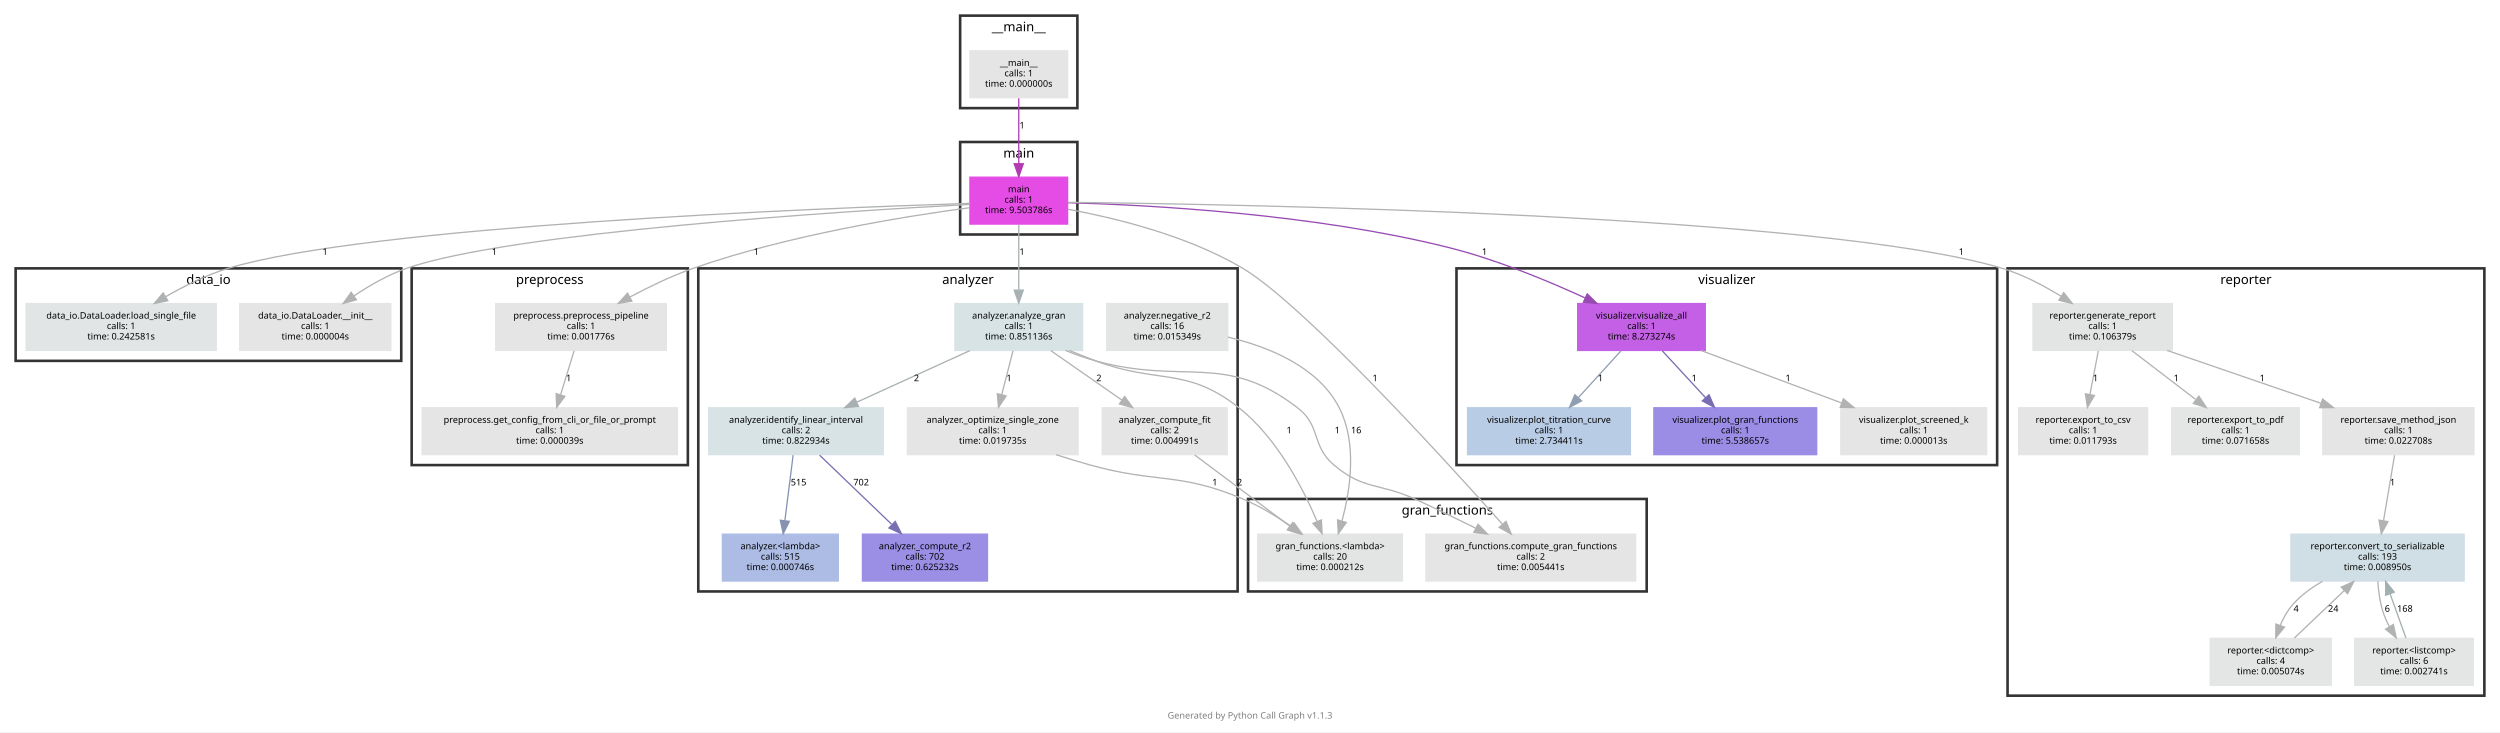
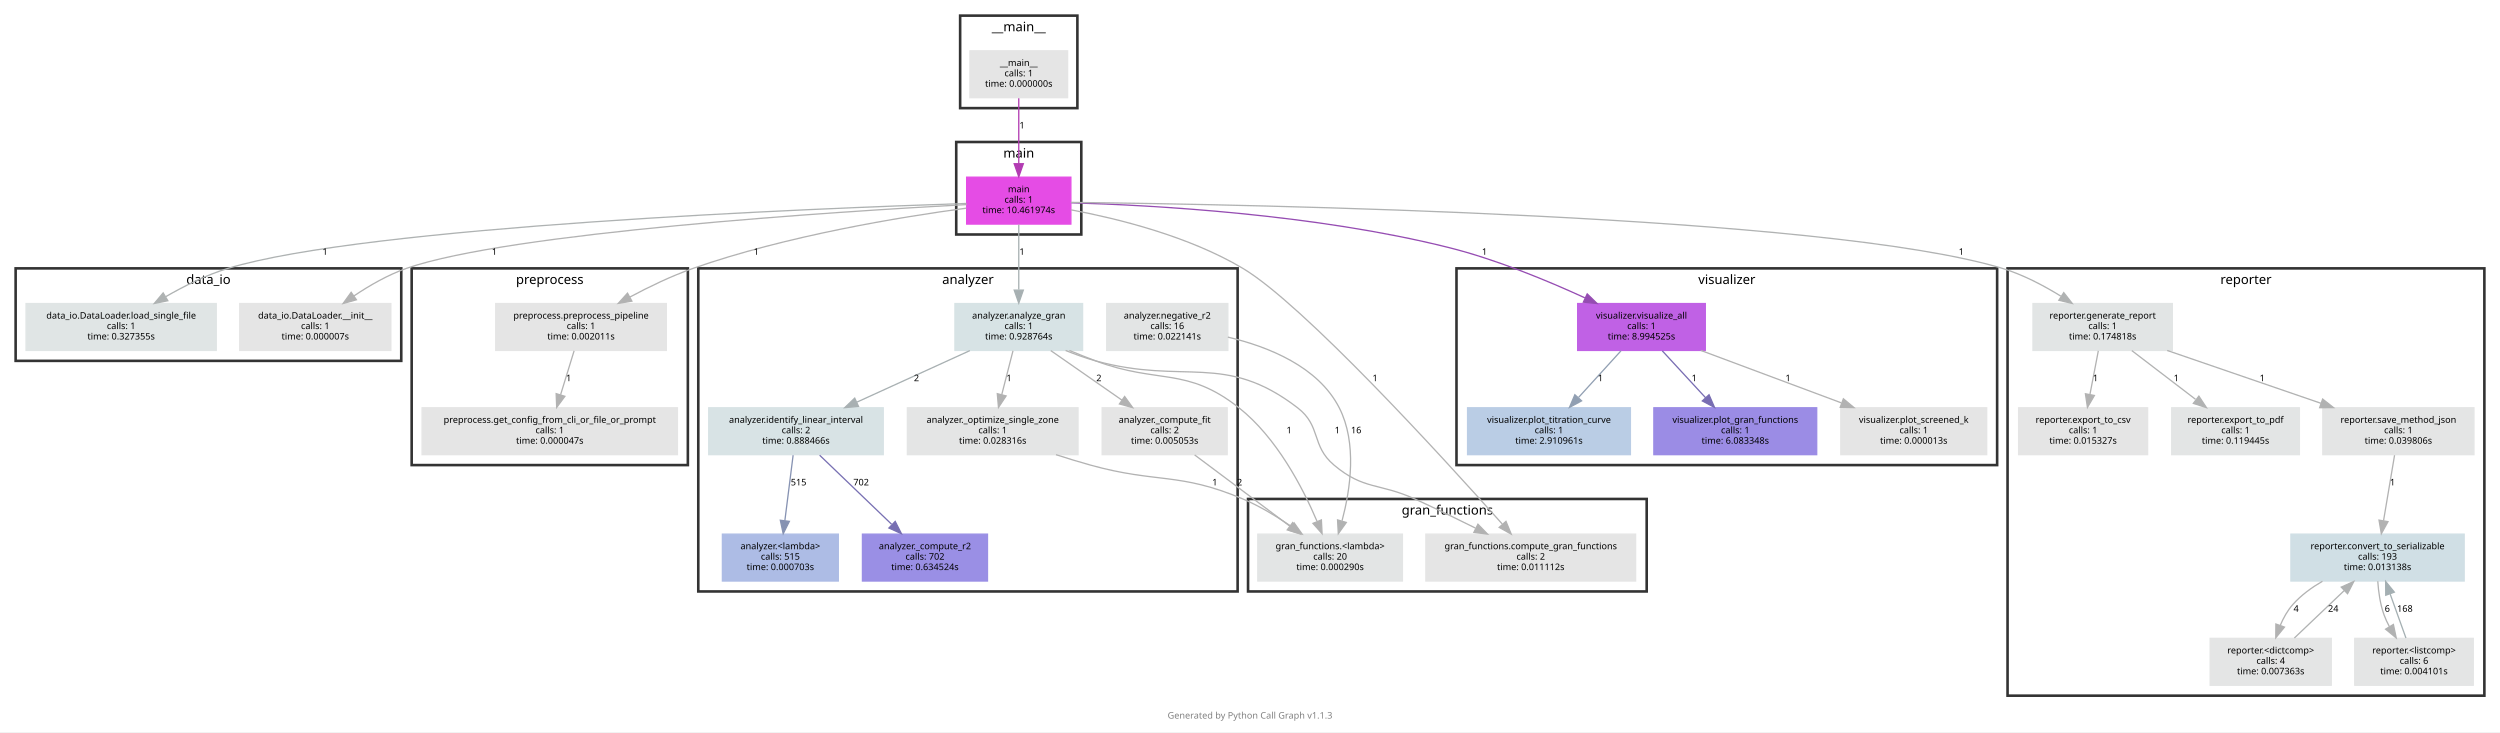
<svg xmlns="http://www.w3.org/2000/svg" width="1919pt" height="562pt" viewBox="0.00 0.00 1919.00 562.00">
  <g id="graph0" class="graph" transform="scale(1 1) rotate(0) translate(4 558)">
    <polygon fill="white" stroke="transparent" points="-4,4 -4,-558 1915,-558 1915,4 -4,4" />
    <text text-anchor="middle" x="955.5" y="-6.4" font-family="Verdana" font-size="7.00" fill="#000000" fill-opacity="0.498">Generated by Python Call Graph v1.1.3</text>
    <g id="clust1" class="cluster">
      <polygon fill="none" stroke="#000000" stroke-width="2" stroke-opacity="0.8" points="733,-475 733,-546 823,-546 823,-475 733,-475" />
      <text text-anchor="middle" x="778" y="-534" font-family="Verdana" font-size="10.00">__main__</text>
    </g>
    <g id="clust2" class="cluster">
-       <polygon fill="none" stroke="#000000" stroke-width="2" stroke-opacity="0.8" points="733,-378 733,-449 823,-449 823,-378 733,-378" />
+       <polygon fill="none" stroke="#000000" stroke-width="2" stroke-opacity="0.8" points="730,-378 730,-449 826,-449 826,-378 730,-378" />
      <text text-anchor="middle" x="778" y="-437" font-family="Verdana" font-size="10.00">main</text>
    </g>
    <g id="clust3" class="cluster">
      <polygon fill="none" stroke="#000000" stroke-width="2" stroke-opacity="0.8" points="8,-281 8,-352 304,-352 304,-281 8,-281" />
      <text text-anchor="middle" x="156" y="-340" font-family="Verdana" font-size="10.00">data_io</text>
    </g>
    <g id="clust4" class="cluster">
      <polygon fill="none" stroke="#000000" stroke-width="2" stroke-opacity="0.8" points="312,-201 312,-352 524,-352 524,-201 312,-201" />
      <text text-anchor="middle" x="418" y="-340" font-family="Verdana" font-size="10.00">preprocess</text>
    </g>
    <g id="clust5" class="cluster">
      <polygon fill="none" stroke="#000000" stroke-width="2" stroke-opacity="0.8" points="954,-104 954,-175 1260,-175 1260,-104 954,-104" />
      <text text-anchor="middle" x="1107" y="-163" font-family="Verdana" font-size="10.00">gran_functions</text>
    </g>
    <g id="clust6" class="cluster">
      <polygon fill="none" stroke="#000000" stroke-width="2" stroke-opacity="0.8" points="532,-104 532,-352 946,-352 946,-104 532,-104" />
      <text text-anchor="middle" x="739" y="-340" font-family="Verdana" font-size="10.00">analyzer</text>
    </g>
    <g id="clust7" class="cluster">
      <polygon fill="none" stroke="#000000" stroke-width="2" stroke-opacity="0.8" points="1114,-201 1114,-352 1529,-352 1529,-201 1114,-201" />
      <text text-anchor="middle" x="1321.5" y="-340" font-family="Verdana" font-size="10.00">visualizer</text>
    </g>
    <g id="clust8" class="cluster">
      <polygon fill="none" stroke="#000000" stroke-width="2" stroke-opacity="0.8" points="1537,-24 1537,-352 1903,-352 1903,-24 1537,-24" />
      <text text-anchor="middle" x="1720" y="-340" font-family="Verdana" font-size="10.00">reporter</text>
    </g>
    <g id="node1" class="node">
      <polygon fill="#e5e5e5" stroke="#e5e5e5" points="815.5,-519 740.5,-519 740.5,-483 815.5,-483 815.5,-519" />
      <text text-anchor="middle" x="778" y="-507.4" font-family="Verdana" font-size="7.00" fill="#000000">__main__</text>
      <text text-anchor="middle" x="778" y="-499.4" font-family="Verdana" font-size="7.00" fill="#000000">calls: 1</text>
      <text text-anchor="middle" x="778" y="-491.4" font-family="Verdana" font-size="7.00" fill="#000000">time: 0.000000s</text>
    </g>
    <g id="node2" class="node">
-       <polygon fill="#e54ce5" stroke="#e54ce5" points="815.5,-422 740.5,-422 740.5,-386 815.5,-386 815.5,-422" />
+       <polygon fill="#e54ce5" stroke="#e54ce5" points="818,-422 738,-422 738,-386 818,-386 818,-422" />
      <text text-anchor="middle" x="778" y="-410.4" font-family="Verdana" font-size="7.00" fill="#000000">main</text>
      <text text-anchor="middle" x="778" y="-402.4" font-family="Verdana" font-size="7.00" fill="#000000">calls: 1</text>
-       <text text-anchor="middle" x="778" y="-394.4" font-family="Verdana" font-size="7.00" fill="#000000">time: 9.503786s</text>
+       <text text-anchor="middle" x="778" y="-394.4" font-family="Verdana" font-size="7.00" fill="#000000">time: 10.461974s</text>
    </g>
    <g id="edge1" class="edge">
      <path fill="none" stroke="#b23bb2" d="M778,-482.58C778,-468.65 778,-448.86 778,-432.76" />
      <polygon fill="#b23bb2" stroke="#b23bb2" points="781.5,-432.31 778,-422.31 774.5,-432.31 781.5,-432.31" />
      <text text-anchor="middle" x="780.5" y="-459.4" font-family="Verdana" font-size="7.00" fill="#000000">1</text>
    </g>
    <g id="node3" class="node">
      <polygon fill="#e5e5e5" stroke="#e5e5e5" points="296,-325 180,-325 180,-289 296,-289 296,-325" />
      <text text-anchor="middle" x="238" y="-313.4" font-family="Verdana" font-size="7.00" fill="#000000">data_io.DataLoader.__init__</text>
      <text text-anchor="middle" x="238" y="-305.4" font-family="Verdana" font-size="7.00" fill="#000000">calls: 1</text>
-       <text text-anchor="middle" x="238" y="-297.4" font-family="Verdana" font-size="7.00" fill="#000000">time: 0.000004s</text>
+       <text text-anchor="middle" x="238" y="-297.4" font-family="Verdana" font-size="7.00" fill="#000000">time: 0.000007s</text>
    </g>
    <g id="edge2" class="edge">
-       <path fill="none" stroke="#b2b2b2" d="M740.35,-401.1C643.53,-395.87 387.85,-379.76 308,-352 293.82,-347.07 279.54,-338.82 267.61,-330.79" />
+       <path fill="none" stroke="#b2b2b2" d="M737.85,-400.97C639.2,-395.59 387.17,-379.53 308,-352 293.82,-347.07 279.54,-338.82 267.61,-330.79" />
      <polygon fill="#b2b2b2" stroke="#b2b2b2" points="269.57,-327.89 259.37,-325.03 265.56,-333.63 269.57,-327.89" />
      <text text-anchor="middle" x="375.5" y="-362.4" font-family="Verdana" font-size="7.00" fill="#000000">1</text>
    </g>
    <g id="node4" class="node">
-       <polygon fill="#e1e5e5" stroke="#e1e5e5" points="162,-325 16,-325 16,-289 162,-289 162,-325" />
+       <polygon fill="#e0e5e5" stroke="#e0e5e5" points="162,-325 16,-325 16,-289 162,-289 162,-325" />
      <text text-anchor="middle" x="89" y="-313.4" font-family="Verdana" font-size="7.00" fill="#000000">data_io.DataLoader.load_single_file</text>
      <text text-anchor="middle" x="89" y="-305.4" font-family="Verdana" font-size="7.00" fill="#000000">calls: 1</text>
-       <text text-anchor="middle" x="89" y="-297.4" font-family="Verdana" font-size="7.00" fill="#000000">time: 0.242581s</text>
+       <text text-anchor="middle" x="89" y="-297.4" font-family="Verdana" font-size="7.00" fill="#000000">time: 0.327355s</text>
    </g>
    <g id="edge3" class="edge">
-       <path fill="none" stroke="#afb2b2" d="M740.28,-401.9C624.97,-398.2 278.4,-384.58 171,-352 154.51,-347 137.53,-338.53 123.33,-330.35" />
-       <polygon fill="#afb2b2" stroke="#afb2b2" points="124.82,-327.16 114.43,-325.05 121.24,-333.17 124.82,-327.16" />
+       <path fill="none" stroke="#aeb2b2" d="M737.81,-401.82C620.08,-398 277.64,-384.35 171,-352 154.51,-347 137.53,-338.53 123.33,-330.35" />
+       <polygon fill="#aeb2b2" stroke="#aeb2b2" points="124.82,-327.16 114.43,-325.05 121.24,-333.17 124.82,-327.16" />
      <text text-anchor="middle" x="245.5" y="-362.4" font-family="Verdana" font-size="7.00" fill="#000000">1</text>
    </g>
    <g id="node5" class="node">
      <polygon fill="#e5e5e5" stroke="#e5e5e5" points="507.5,-325 376.5,-325 376.5,-289 507.5,-289 507.5,-325" />
      <text text-anchor="middle" x="442" y="-313.4" font-family="Verdana" font-size="7.00" fill="#000000">preprocess.preprocess_pipeline</text>
      <text text-anchor="middle" x="442" y="-305.4" font-family="Verdana" font-size="7.00" fill="#000000">calls: 1</text>
-       <text text-anchor="middle" x="442" y="-297.4" font-family="Verdana" font-size="7.00" fill="#000000">time: 0.001776s</text>
+       <text text-anchor="middle" x="442" y="-297.4" font-family="Verdana" font-size="7.00" fill="#000000">time: 0.002011s</text>
    </g>
    <g id="edge4" class="edge">
-       <path fill="none" stroke="#b2b2b2" d="M740.3,-398.56C690.61,-391.97 600.95,-377.56 528,-352 511.49,-346.21 494.15,-337.83 479.4,-329.94" />
+       <path fill="none" stroke="#b2b2b2" d="M737.7,-398.21C687.53,-391.47 599.69,-377.12 528,-352 511.49,-346.21 494.15,-337.83 479.4,-329.94" />
      <polygon fill="#b2b2b2" stroke="#b2b2b2" points="481.03,-326.84 470.58,-325.11 477.67,-332.98 481.03,-326.84" />
      <text text-anchor="middle" x="576.5" y="-362.4" font-family="Verdana" font-size="7.00" fill="#000000">1</text>
    </g>
    <g id="node7" class="node">
      <polygon fill="#e5e5e5" stroke="#e5e5e5" points="1251.5,-148 1090.5,-148 1090.5,-112 1251.5,-112 1251.5,-148" />
      <text text-anchor="middle" x="1171" y="-136.4" font-family="Verdana" font-size="7.00" fill="#000000">gran_functions.compute_gran_functions</text>
      <text text-anchor="middle" x="1171" y="-128.4" font-family="Verdana" font-size="7.00" fill="#000000">calls: 2</text>
-       <text text-anchor="middle" x="1171" y="-120.4" font-family="Verdana" font-size="7.00" fill="#000000">time: 0.005441s</text>
+       <text text-anchor="middle" x="1171" y="-120.4" font-family="Verdana" font-size="7.00" fill="#000000">time: 0.011112s</text>
    </g>
    <g id="edge5" class="edge">
-       <path fill="none" stroke="#b2b2b2" d="M815.73,-397.37C852.1,-390.7 907.71,-377.17 950,-352 996.14,-324.54 1103.03,-207.45 1149.16,-155.73" />
+       <path fill="none" stroke="#b2b2b2" d="M818.17,-396.91C854.56,-390.09 908.65,-376.61 950,-352 996.14,-324.54 1103.03,-207.45 1149.16,-155.73" />
      <polygon fill="#b2b2b2" stroke="#b2b2b2" points="1151.99,-157.81 1156.02,-148.01 1146.76,-153.16 1151.99,-157.81" />
      <text text-anchor="middle" x="1051.5" y="-265.4" font-family="Verdana" font-size="7.00" fill="#000000">1</text>
    </g>
    <g id="node9" class="node">
      <polygon fill="#d7e3e5" stroke="#d7e3e5" points="827,-325 729,-325 729,-289 827,-289 827,-325" />
      <text text-anchor="middle" x="778" y="-313.4" font-family="Verdana" font-size="7.00" fill="#000000">analyzer.analyze_gran</text>
      <text text-anchor="middle" x="778" y="-305.4" font-family="Verdana" font-size="7.00" fill="#000000">calls: 1</text>
-       <text text-anchor="middle" x="778" y="-297.4" font-family="Verdana" font-size="7.00" fill="#000000">time: 0.851136s</text>
+       <text text-anchor="middle" x="778" y="-297.4" font-family="Verdana" font-size="7.00" fill="#000000">time: 0.928764s</text>
    </g>
    <g id="edge6" class="edge">
      <path fill="none" stroke="#a7b0b2" d="M778,-385.58C778,-371.65 778,-351.86 778,-335.76" />
      <polygon fill="#a7b0b2" stroke="#a7b0b2" points="781.5,-335.31 778,-325.31 774.5,-335.31 781.5,-335.31" />
      <text text-anchor="middle" x="780.5" y="-362.4" font-family="Verdana" font-size="7.00" fill="#000000">1</text>
    </g>
    <g id="node16" class="node">
-       <polygon fill="#c360e5" stroke="#c360e5" points="1305,-325 1207,-325 1207,-289 1305,-289 1305,-325" />
+       <polygon fill="#c061e5" stroke="#c061e5" points="1305,-325 1207,-325 1207,-289 1305,-289 1305,-325" />
      <text text-anchor="middle" x="1256" y="-313.4" font-family="Verdana" font-size="7.00" fill="#000000">visualizer.visualize_all</text>
      <text text-anchor="middle" x="1256" y="-305.4" font-family="Verdana" font-size="7.00" fill="#000000">calls: 1</text>
-       <text text-anchor="middle" x="1256" y="-297.4" font-family="Verdana" font-size="7.00" fill="#000000">time: 8.273274s</text>
+       <text text-anchor="middle" x="1256" y="-297.4" font-family="Verdana" font-size="7.00" fill="#000000">time: 8.994525s</text>
    </g>
    <g id="edge7" class="edge">
-       <path fill="none" stroke="#974ab2" d="M815.71,-402.41C877.63,-400.68 1004.33,-393.97 1108,-368 1144.37,-358.89 1183.6,-342.67 1212.54,-329.38" />
-       <polygon fill="#974ab2" stroke="#974ab2" points="1214.35,-332.4 1221.93,-325.01 1211.39,-326.06 1214.35,-332.4" />
+       <path fill="none" stroke="#954cb2" d="M818.25,-402.33C881.04,-400.49 1005.73,-393.62 1108,-368 1144.37,-358.89 1183.6,-342.67 1212.54,-329.38" />
+       <polygon fill="#954cb2" stroke="#954cb2" points="1214.35,-332.4 1221.93,-325.01 1211.39,-326.06 1214.35,-332.4" />
      <text text-anchor="middle" x="1135.5" y="-362.4" font-family="Verdana" font-size="7.00" fill="#000000">1</text>
    </g>
    <g id="node20" class="node">
-       <polygon fill="#e3e5e5" stroke="#e3e5e5" points="1663.5,-325 1556.5,-325 1556.5,-289 1663.5,-289 1663.5,-325" />
+       <polygon fill="#e2e5e5" stroke="#e2e5e5" points="1663.5,-325 1556.5,-325 1556.5,-289 1663.5,-289 1663.5,-325" />
      <text text-anchor="middle" x="1610" y="-313.4" font-family="Verdana" font-size="7.00" fill="#000000">reporter.generate_report</text>
      <text text-anchor="middle" x="1610" y="-305.4" font-family="Verdana" font-size="7.00" fill="#000000">calls: 1</text>
-       <text text-anchor="middle" x="1610" y="-297.4" font-family="Verdana" font-size="7.00" fill="#000000">time: 0.106379s</text>
+       <text text-anchor="middle" x="1610" y="-297.4" font-family="Verdana" font-size="7.00" fill="#000000">time: 0.174818s</text>
    </g>
    <g id="edge8" class="edge">
-       <path fill="none" stroke="#b1b2b2" d="M815.73,-402.68C948.94,-401.2 1396.55,-393.21 1533,-352 1548.69,-347.26 1564.64,-338.86 1577.93,-330.66" />
-       <polygon fill="#b1b2b2" stroke="#b1b2b2" points="1580.13,-333.4 1586.66,-325.06 1576.36,-327.51 1580.13,-333.4" />
+       <path fill="none" stroke="#b0b2b2" d="M818.06,-402.65C954.09,-401.11 1397.33,-392.97 1533,-352 1548.69,-347.26 1564.64,-338.86 1577.93,-330.66" />
+       <polygon fill="#b0b2b2" stroke="#b0b2b2" points="1580.13,-333.4 1586.66,-325.06 1576.36,-327.51 1580.13,-333.4" />
      <text text-anchor="middle" x="1501.5" y="-362.4" font-family="Verdana" font-size="7.00" fill="#000000">1</text>
    </g>
    <g id="node6" class="node">
      <polygon fill="#e5e5e5" stroke="#e5e5e5" points="516,-245 320,-245 320,-209 516,-209 516,-245" />
      <text text-anchor="middle" x="418" y="-233.4" font-family="Verdana" font-size="7.00" fill="#000000">preprocess.get_config_from_cli_or_file_or_prompt</text>
      <text text-anchor="middle" x="418" y="-225.4" font-family="Verdana" font-size="7.00" fill="#000000">calls: 1</text>
-       <text text-anchor="middle" x="418" y="-217.4" font-family="Verdana" font-size="7.00" fill="#000000">time: 0.000039s</text>
+       <text text-anchor="middle" x="418" y="-217.4" font-family="Verdana" font-size="7.00" fill="#000000">time: 0.000047s</text>
    </g>
    <g id="edge9" class="edge">
      <path fill="none" stroke="#b2b2b2" d="M436.67,-288.69C433.63,-278.79 429.74,-266.16 426.31,-254.99" />
      <polygon fill="#b2b2b2" stroke="#b2b2b2" points="429.6,-253.79 423.31,-245.26 422.91,-255.85 429.6,-253.79" />
      <text text-anchor="middle" x="432.5" y="-265.4" font-family="Verdana" font-size="7.00" fill="#000000">1</text>
    </g>
    <g id="node8" class="node">
      <polygon fill="#e3e5e5" stroke="#e3e5e5" points="1072.5,-148 961.5,-148 961.5,-112 1072.5,-112 1072.5,-148" />
      <text text-anchor="middle" x="1017" y="-136.4" font-family="Verdana" font-size="7.00" fill="#000000">gran_functions.&lt;lambda&gt;</text>
      <text text-anchor="middle" x="1017" y="-128.4" font-family="Verdana" font-size="7.00" fill="#000000">calls: 20</text>
-       <text text-anchor="middle" x="1017" y="-120.4" font-family="Verdana" font-size="7.00" fill="#000000">time: 0.000212s</text>
+       <text text-anchor="middle" x="1017" y="-120.4" font-family="Verdana" font-size="7.00" fill="#000000">time: 0.000290s</text>
    </g>
    <g id="edge10" class="edge">
      <path fill="none" stroke="#b2b2b2" d="M813.97,-288.98C821.45,-285.95 829.38,-283.1 837,-281 905.19,-262.24 935.94,-288.11 992,-245 1010.37,-230.87 1002.28,-215.94 1020,-201 1042.84,-181.74 1054.82,-187.4 1082,-175 1097.31,-168.01 1113.88,-159.96 1128.53,-152.66" />
      <polygon fill="#b2b2b2" stroke="#b2b2b2" points="1130.47,-155.61 1137.85,-148 1127.34,-149.35 1130.47,-155.61" />
      <text text-anchor="middle" x="1022.5" y="-225.4" font-family="Verdana" font-size="7.00" fill="#000000">1</text>
    </g>
    <g id="edge14" class="edge">
      <path fill="none" stroke="#b2b2b2" d="M816.85,-288.99C823.53,-286.22 830.44,-283.46 837,-281 885.17,-262.95 906.62,-276.87 947,-245 975.97,-222.13 995.95,-183.73 1006.93,-157.89" />
      <polygon fill="#b2b2b2" stroke="#b2b2b2" points="1010.3,-158.91 1010.83,-148.33 1003.81,-156.27 1010.3,-158.91" />
      <text text-anchor="middle" x="985.5" y="-225.4" font-family="Verdana" font-size="7.00" fill="#000000">1</text>
    </g>
    <g id="node10" class="node">
      <polygon fill="#d8e3e5" stroke="#d8e3e5" points="674,-245 540,-245 540,-209 674,-209 674,-245" />
      <text text-anchor="middle" x="607" y="-233.4" font-family="Verdana" font-size="7.00" fill="#000000">analyzer.identify_linear_interval</text>
      <text text-anchor="middle" x="607" y="-225.4" font-family="Verdana" font-size="7.00" fill="#000000">calls: 2</text>
-       <text text-anchor="middle" x="607" y="-217.4" font-family="Verdana" font-size="7.00" fill="#000000">time: 0.822934s</text>
+       <text text-anchor="middle" x="607" y="-217.4" font-family="Verdana" font-size="7.00" fill="#000000">time: 0.888466s</text>
    </g>
    <g id="edge11" class="edge">
      <path fill="none" stroke="#a8b0b2" d="M740.47,-288.88C714.97,-277.25 681.05,-261.78 653.78,-249.34" />
      <polygon fill="#a8b0b2" stroke="#a8b0b2" points="654.99,-246.04 644.44,-245.08 652.08,-252.41 654.99,-246.04" />
      <text text-anchor="middle" x="699.5" y="-265.4" font-family="Verdana" font-size="7.00" fill="#000000">2</text>
    </g>
    <g id="node13" class="node">
      <polygon fill="#e5e5e5" stroke="#e5e5e5" points="938,-245 842,-245 842,-209 938,-209 938,-245" />
      <text text-anchor="middle" x="890" y="-233.4" font-family="Verdana" font-size="7.00" fill="#000000">analyzer._compute_fit</text>
      <text text-anchor="middle" x="890" y="-225.4" font-family="Verdana" font-size="7.00" fill="#000000">calls: 2</text>
-       <text text-anchor="middle" x="890" y="-217.4" font-family="Verdana" font-size="7.00" fill="#000000">time: 0.004991s</text>
+       <text text-anchor="middle" x="890" y="-217.4" font-family="Verdana" font-size="7.00" fill="#000000">time: 0.005053s</text>
    </g>
    <g id="edge12" class="edge">
      <path fill="none" stroke="#b2b2b2" d="M802.58,-288.88C818.63,-277.71 839.76,-262.99 857.24,-250.82" />
      <polygon fill="#b2b2b2" stroke="#b2b2b2" points="859.27,-253.66 865.48,-245.08 855.27,-247.92 859.27,-253.66" />
      <text text-anchor="middle" x="839.5" y="-265.4" font-family="Verdana" font-size="7.00" fill="#000000">2</text>
    </g>
    <g id="node14" class="node">
-       <polygon fill="#e5e5e5" stroke="#e5e5e5" points="823.5,-245 692.5,-245 692.5,-209 823.5,-209 823.5,-245" />
+       <polygon fill="#e4e5e5" stroke="#e4e5e5" points="823.5,-245 692.5,-245 692.5,-209 823.5,-209 823.5,-245" />
      <text text-anchor="middle" x="758" y="-233.4" font-family="Verdana" font-size="7.00" fill="#000000">analyzer._optimize_single_zone</text>
      <text text-anchor="middle" x="758" y="-225.4" font-family="Verdana" font-size="7.00" fill="#000000">calls: 1</text>
-       <text text-anchor="middle" x="758" y="-217.4" font-family="Verdana" font-size="7.00" fill="#000000">time: 0.019735s</text>
+       <text text-anchor="middle" x="758" y="-217.4" font-family="Verdana" font-size="7.00" fill="#000000">time: 0.028316s</text>
    </g>
    <g id="edge13" class="edge">
      <path fill="none" stroke="#b2b2b2" d="M773.56,-288.69C771.02,-278.79 767.79,-266.16 764.92,-254.99" />
      <polygon fill="#b2b2b2" stroke="#b2b2b2" points="768.3,-254.08 762.43,-245.26 761.52,-255.82 768.3,-254.08" />
      <text text-anchor="middle" x="770.5" y="-265.4" font-family="Verdana" font-size="7.00" fill="#000000">1</text>
    </g>
    <g id="node11" class="node">
-       <polygon fill="#9a8ee5" stroke="#9a8ee5" points="754,-148 658,-148 658,-112 754,-112 754,-148" />
+       <polygon fill="#9a8fe5" stroke="#9a8fe5" points="754,-148 658,-148 658,-112 754,-112 754,-148" />
      <text text-anchor="middle" x="706" y="-136.4" font-family="Verdana" font-size="7.00" fill="#000000">analyzer._compute_r2</text>
      <text text-anchor="middle" x="706" y="-128.4" font-family="Verdana" font-size="7.00" fill="#000000">calls: 702</text>
-       <text text-anchor="middle" x="706" y="-120.4" font-family="Verdana" font-size="7.00" fill="#000000">time: 0.625232s</text>
+       <text text-anchor="middle" x="706" y="-120.4" font-family="Verdana" font-size="7.00" fill="#000000">time: 0.634524s</text>
    </g>
    <g id="edge15" class="edge">
-       <path fill="none" stroke="#786fb2" d="M625.16,-208.58C640.65,-193.71 663.1,-172.17 680.41,-155.56" />
-       <polygon fill="#786fb2" stroke="#786fb2" points="683.16,-157.76 687.96,-148.31 678.32,-152.71 683.16,-157.76" />
+       <path fill="none" stroke="#776fb2" d="M625.16,-208.58C640.65,-193.71 663.1,-172.17 680.41,-155.56" />
+       <polygon fill="#776fb2" stroke="#776fb2" points="683.16,-157.76 687.96,-148.31 678.32,-152.71 683.16,-157.76" />
      <text text-anchor="middle" x="657" y="-185.4" font-family="Verdana" font-size="7.00" fill="#000000">702</text>
    </g>
    <g id="node12" class="node">
      <polygon fill="#adbce5" stroke="#adbce5" points="639.5,-148 550.5,-148 550.5,-112 639.5,-112 639.5,-148" />
      <text text-anchor="middle" x="595" y="-136.4" font-family="Verdana" font-size="7.00" fill="#000000">analyzer.&lt;lambda&gt;</text>
      <text text-anchor="middle" x="595" y="-128.4" font-family="Verdana" font-size="7.00" fill="#000000">calls: 515</text>
-       <text text-anchor="middle" x="595" y="-120.4" font-family="Verdana" font-size="7.00" fill="#000000">time: 0.000746s</text>
+       <text text-anchor="middle" x="595" y="-120.4" font-family="Verdana" font-size="7.00" fill="#000000">time: 0.000703s</text>
    </g>
    <g id="edge16" class="edge">
      <path fill="none" stroke="#8692b2" d="M604.8,-208.58C603.02,-194.51 600.49,-174.48 598.45,-158.29" />
      <polygon fill="#8692b2" stroke="#8692b2" points="601.91,-157.8 597.19,-148.31 594.97,-158.67 601.91,-157.8" />
      <text text-anchor="middle" x="609" y="-185.4" font-family="Verdana" font-size="7.00" fill="#000000">515</text>
    </g>
    <g id="edge17" class="edge">
      <path fill="none" stroke="#b2b2b2" d="M913,-208.8C933.41,-193.53 963.4,-171.1 985.93,-154.24" />
      <polygon fill="#b2b2b2" stroke="#b2b2b2" points="988.26,-156.87 994.17,-148.08 984.07,-151.26 988.26,-156.87" />
      <text text-anchor="middle" x="947.5" y="-185.4" font-family="Verdana" font-size="7.00" fill="#000000">2</text>
    </g>
    <g id="edge19" class="edge">
      <path fill="none" stroke="#b2b2b2" d="M806.59,-208.99C815.34,-206.17 824.4,-203.38 833,-201 884.34,-186.78 900.93,-195.74 950,-175 962.85,-169.57 975.9,-161.65 987.03,-154.02" />
      <polygon fill="#b2b2b2" stroke="#b2b2b2" points="989.37,-156.65 995.51,-148.02 985.32,-150.94 989.37,-156.65" />
      <text text-anchor="middle" x="928.5" y="-185.4" font-family="Verdana" font-size="7.00" fill="#000000">1</text>
    </g>
    <g id="node15" class="node">
      <polygon fill="#e3e5e5" stroke="#e3e5e5" points="938.5,-325 845.5,-325 845.5,-289 938.5,-289 938.5,-325" />
      <text text-anchor="middle" x="892" y="-313.4" font-family="Verdana" font-size="7.00" fill="#000000">analyzer.negative_r2</text>
      <text text-anchor="middle" x="892" y="-305.4" font-family="Verdana" font-size="7.00" fill="#000000">calls: 16</text>
-       <text text-anchor="middle" x="892" y="-297.4" font-family="Verdana" font-size="7.00" fill="#000000">time: 0.015349s</text>
+       <text text-anchor="middle" x="892" y="-297.4" font-family="Verdana" font-size="7.00" fill="#000000">time: 0.022141s</text>
    </g>
    <g id="edge18" class="edge">
      <path fill="none" stroke="#b1b2b2" d="M938.5,-299.24C969.67,-291.87 1007.85,-276.58 1024,-245 1037.84,-217.93 1032.59,-182.4 1026.16,-158.25" />
      <polygon fill="#b1b2b2" stroke="#b1b2b2" points="1029.43,-156.96 1023.28,-148.34 1022.71,-158.92 1029.43,-156.96" />
      <text text-anchor="middle" x="1037" y="-225.4" font-family="Verdana" font-size="7.00" fill="#000000">16</text>
    </g>
    <g id="node17" class="node">
-       <polygon fill="#b9cce5" stroke="#b9cce5" points="1247.5,-245 1122.5,-245 1122.5,-209 1247.5,-209 1247.5,-245" />
+       <polygon fill="#bacde5" stroke="#bacde5" points="1247.5,-245 1122.5,-245 1122.5,-209 1247.5,-209 1247.5,-245" />
      <text text-anchor="middle" x="1185" y="-233.4" font-family="Verdana" font-size="7.00" fill="#000000">visualizer.plot_titration_curve</text>
      <text text-anchor="middle" x="1185" y="-225.4" font-family="Verdana" font-size="7.00" fill="#000000">calls: 1</text>
-       <text text-anchor="middle" x="1185" y="-217.4" font-family="Verdana" font-size="7.00" fill="#000000">time: 2.734411s</text>
+       <text text-anchor="middle" x="1185" y="-217.4" font-family="Verdana" font-size="7.00" fill="#000000">time: 2.910961s</text>
    </g>
    <g id="edge20" class="edge">
-       <path fill="none" stroke="#909eb2" d="M1240.24,-288.69C1230.68,-278.19 1218.32,-264.61 1207.72,-252.96" />
-       <polygon fill="#909eb2" stroke="#909eb2" points="1210.03,-250.3 1200.71,-245.26 1204.86,-255.01 1210.03,-250.3" />
+       <path fill="none" stroke="#919fb2" d="M1240.24,-288.69C1230.68,-278.19 1218.32,-264.61 1207.72,-252.96" />
+       <polygon fill="#919fb2" stroke="#919fb2" points="1210.03,-250.3 1200.71,-245.26 1204.86,-255.01 1210.03,-250.3" />
      <text text-anchor="middle" x="1224.5" y="-265.4" font-family="Verdana" font-size="7.00" fill="#000000">1</text>
    </g>
    <g id="node18" class="node">
      <polygon fill="#9b8ce5" stroke="#9b8ce5" points="1390.5,-245 1265.5,-245 1265.5,-209 1390.5,-209 1390.5,-245" />
      <text text-anchor="middle" x="1328" y="-233.4" font-family="Verdana" font-size="7.00" fill="#000000">visualizer.plot_gran_functions</text>
      <text text-anchor="middle" x="1328" y="-225.4" font-family="Verdana" font-size="7.00" fill="#000000">calls: 1</text>
-       <text text-anchor="middle" x="1328" y="-217.4" font-family="Verdana" font-size="7.00" fill="#000000">time: 5.538657s</text>
+       <text text-anchor="middle" x="1328" y="-217.4" font-family="Verdana" font-size="7.00" fill="#000000">time: 6.083348s</text>
    </g>
    <g id="edge21" class="edge">
      <path fill="none" stroke="#786db2" d="M1271.98,-288.69C1281.77,-278.09 1294.45,-264.35 1305.27,-252.62" />
      <polygon fill="#786db2" stroke="#786db2" points="1307.85,-254.98 1312.07,-245.26 1302.71,-250.24 1307.85,-254.98" />
      <text text-anchor="middle" x="1296.5" y="-265.4" font-family="Verdana" font-size="7.00" fill="#000000">1</text>
    </g>
    <g id="node19" class="node">
      <polygon fill="#e5e5e5" stroke="#e5e5e5" points="1521,-245 1409,-245 1409,-209 1521,-209 1521,-245" />
      <text text-anchor="middle" x="1465" y="-233.4" font-family="Verdana" font-size="7.00" fill="#000000">visualizer.plot_screened_k</text>
      <text text-anchor="middle" x="1465" y="-225.4" font-family="Verdana" font-size="7.00" fill="#000000">calls: 1</text>
      <text text-anchor="middle" x="1465" y="-217.4" font-family="Verdana" font-size="7.00" fill="#000000">time: 0.000013s</text>
    </g>
    <g id="edge22" class="edge">
      <path fill="none" stroke="#b2b2b2" d="M1301.61,-288.98C1333.31,-277.15 1375.75,-261.31 1409.43,-248.74" />
      <polygon fill="#b2b2b2" stroke="#b2b2b2" points="1410.98,-251.89 1419.13,-245.12 1408.54,-245.34 1410.98,-251.89" />
      <text text-anchor="middle" x="1368.5" y="-265.4" font-family="Verdana" font-size="7.00" fill="#000000">1</text>
    </g>
    <g id="node21" class="node">
      <polygon fill="#e5e5e5" stroke="#e5e5e5" points="1644.5,-245 1545.5,-245 1545.5,-209 1644.5,-209 1644.5,-245" />
      <text text-anchor="middle" x="1595" y="-233.4" font-family="Verdana" font-size="7.00" fill="#000000">reporter.export_to_csv</text>
      <text text-anchor="middle" x="1595" y="-225.4" font-family="Verdana" font-size="7.00" fill="#000000">calls: 1</text>
-       <text text-anchor="middle" x="1595" y="-217.4" font-family="Verdana" font-size="7.00" fill="#000000">time: 0.011793s</text>
+       <text text-anchor="middle" x="1595" y="-217.4" font-family="Verdana" font-size="7.00" fill="#000000">time: 0.015327s</text>
    </g>
    <g id="edge23" class="edge">
      <path fill="none" stroke="#b2b2b2" d="M1606.67,-288.69C1604.79,-278.89 1602.39,-266.42 1600.26,-255.33" />
      <polygon fill="#b2b2b2" stroke="#b2b2b2" points="1603.65,-254.42 1598.32,-245.26 1596.77,-255.74 1603.65,-254.42" />
      <text text-anchor="middle" x="1604.5" y="-265.4" font-family="Verdana" font-size="7.00" fill="#000000">1</text>
    </g>
    <g id="node22" class="node">
-       <polygon fill="#e4e5e5" stroke="#e4e5e5" points="1761,-245 1663,-245 1663,-209 1761,-209 1761,-245" />
+       <polygon fill="#e3e5e5" stroke="#e3e5e5" points="1761,-245 1663,-245 1663,-209 1761,-209 1761,-245" />
      <text text-anchor="middle" x="1712" y="-233.4" font-family="Verdana" font-size="7.00" fill="#000000">reporter.export_to_pdf</text>
      <text text-anchor="middle" x="1712" y="-225.4" font-family="Verdana" font-size="7.00" fill="#000000">calls: 1</text>
-       <text text-anchor="middle" x="1712" y="-217.4" font-family="Verdana" font-size="7.00" fill="#000000">time: 0.071658s</text>
+       <text text-anchor="middle" x="1712" y="-217.4" font-family="Verdana" font-size="7.00" fill="#000000">time: 0.119445s</text>
    </g>
    <g id="edge24" class="edge">
      <path fill="none" stroke="#b1b2b2" d="M1632.38,-288.88C1646.73,-277.91 1665.55,-263.52 1681.29,-251.48" />
      <polygon fill="#b1b2b2" stroke="#b1b2b2" points="1683.85,-253.93 1689.67,-245.08 1679.6,-248.37 1683.85,-253.93" />
      <text text-anchor="middle" x="1666.5" y="-265.4" font-family="Verdana" font-size="7.00" fill="#000000">1</text>
    </g>
    <g id="node23" class="node">
-       <polygon fill="#e5e5e5" stroke="#e5e5e5" points="1895,-245 1779,-245 1779,-209 1895,-209 1895,-245" />
+       <polygon fill="#e4e5e5" stroke="#e4e5e5" points="1895,-245 1779,-245 1779,-209 1895,-209 1895,-245" />
      <text text-anchor="middle" x="1837" y="-233.4" font-family="Verdana" font-size="7.00" fill="#000000">reporter.save_method_json</text>
      <text text-anchor="middle" x="1837" y="-225.4" font-family="Verdana" font-size="7.00" fill="#000000">calls: 1</text>
-       <text text-anchor="middle" x="1837" y="-217.4" font-family="Verdana" font-size="7.00" fill="#000000">time: 0.022708s</text>
+       <text text-anchor="middle" x="1837" y="-217.4" font-family="Verdana" font-size="7.00" fill="#000000">time: 0.039806s</text>
    </g>
    <g id="edge25" class="edge">
-       <path fill="none" stroke="#b2b2b2" d="M1659.54,-288.98C1694.26,-277.05 1740.85,-261.04 1777.58,-248.42" />
-       <polygon fill="#b2b2b2" stroke="#b2b2b2" points="1778.86,-251.68 1787.18,-245.12 1776.58,-245.06 1778.86,-251.68" />
+       <path fill="none" stroke="#b1b2b2" d="M1659.54,-288.98C1694.26,-277.05 1740.85,-261.04 1777.58,-248.42" />
+       <polygon fill="#b1b2b2" stroke="#b1b2b2" points="1778.86,-251.68 1787.18,-245.12 1776.58,-245.06 1778.86,-251.68" />
      <text text-anchor="middle" x="1732.5" y="-265.4" font-family="Verdana" font-size="7.00" fill="#000000">1</text>
    </g>
    <g id="node24" class="node">
      <polygon fill="#d0dfe5" stroke="#d0dfe5" points="1887.5,-148 1754.5,-148 1754.5,-112 1887.5,-112 1887.5,-148" />
      <text text-anchor="middle" x="1821" y="-136.4" font-family="Verdana" font-size="7.00" fill="#000000">reporter.convert_to_serializable</text>
      <text text-anchor="middle" x="1821" y="-128.4" font-family="Verdana" font-size="7.00" fill="#000000">calls: 193</text>
-       <text text-anchor="middle" x="1821" y="-120.4" font-family="Verdana" font-size="7.00" fill="#000000">time: 0.008950s</text>
+       <text text-anchor="middle" x="1821" y="-120.4" font-family="Verdana" font-size="7.00" fill="#000000">time: 0.013138s</text>
    </g>
    <g id="edge26" class="edge">
      <path fill="none" stroke="#b2b2b2" d="M1834.07,-208.58C1831.7,-194.51 1828.32,-174.48 1825.6,-158.29" />
      <polygon fill="#b2b2b2" stroke="#b2b2b2" points="1829.03,-157.59 1823.92,-148.31 1822.13,-158.76 1829.03,-157.59" />
      <text text-anchor="middle" x="1832.5" y="-185.4" font-family="Verdana" font-size="7.00" fill="#000000">1</text>
    </g>
    <g id="node25" class="node">
      <polygon fill="#e4e5e5" stroke="#e4e5e5" points="1785.5,-68 1692.5,-68 1692.5,-32 1785.5,-32 1785.5,-68" />
      <text text-anchor="middle" x="1739" y="-56.4" font-family="Verdana" font-size="7.00" fill="#000000">reporter.&lt;dictcomp&gt;</text>
      <text text-anchor="middle" x="1739" y="-48.4" font-family="Verdana" font-size="7.00" fill="#000000">calls: 4</text>
-       <text text-anchor="middle" x="1739" y="-40.4" font-family="Verdana" font-size="7.00" fill="#000000">time: 0.005074s</text>
+       <text text-anchor="middle" x="1739" y="-40.4" font-family="Verdana" font-size="7.00" fill="#000000">time: 0.007363s</text>
    </g>
    <g id="edge27" class="edge">
      <path fill="none" stroke="#b2b2b2" d="M1778.71,-111.83C1770.39,-107 1762.3,-101.09 1756,-94 1751.9,-89.39 1748.73,-83.67 1746.3,-77.92" />
      <polygon fill="#b2b2b2" stroke="#b2b2b2" points="1749.56,-76.64 1742.88,-68.42 1742.97,-79.01 1749.56,-76.64" />
      <text text-anchor="middle" x="1758.5" y="-88.4" font-family="Verdana" font-size="7.00" fill="#000000">4</text>
    </g>
    <g id="node26" class="node">
      <polygon fill="#e4e5e5" stroke="#e4e5e5" points="1894.5,-68 1803.5,-68 1803.5,-32 1894.5,-32 1894.5,-68" />
      <text text-anchor="middle" x="1849" y="-56.4" font-family="Verdana" font-size="7.00" fill="#000000">reporter.&lt;listcomp&gt;</text>
      <text text-anchor="middle" x="1849" y="-48.4" font-family="Verdana" font-size="7.00" fill="#000000">calls: 6</text>
-       <text text-anchor="middle" x="1849" y="-40.4" font-family="Verdana" font-size="7.00" fill="#000000">time: 0.002741s</text>
+       <text text-anchor="middle" x="1849" y="-40.4" font-family="Verdana" font-size="7.00" fill="#000000">time: 0.004101s</text>
    </g>
    <g id="edge28" class="edge">
      <path fill="none" stroke="#b1b2b2" d="M1821.18,-111.84C1821.72,-103.79 1823.02,-94.19 1826,-86 1827.12,-82.92 1828.55,-79.85 1830.16,-76.87" />
      <polygon fill="#b1b2b2" stroke="#b1b2b2" points="1833.16,-78.67 1835.35,-68.31 1827.17,-75.04 1833.16,-78.67" />
      <text text-anchor="middle" x="1828.5" y="-88.4" font-family="Verdana" font-size="7.00" fill="#000000">6</text>
    </g>
    <g id="edge29" class="edge">
      <path fill="none" stroke="#b0b2b2" d="M1757.15,-68.26C1768.39,-78.96 1783,-92.86 1795.41,-104.66" />
      <polygon fill="#b0b2b2" stroke="#b0b2b2" points="1793.14,-107.33 1802.8,-111.69 1797.97,-102.26 1793.14,-107.33" />
      <text text-anchor="middle" x="1787" y="-88.4" font-family="Verdana" font-size="7.00" fill="#000000">24</text>
    </g>
    <g id="edge30" class="edge">
      <path fill="none" stroke="#a4afb2" d="M1842.8,-68.26C1839.25,-78.15 1834.72,-90.78 1830.71,-101.95" />
      <polygon fill="#a4afb2" stroke="#a4afb2" points="1827.3,-101.09 1827.21,-111.69 1833.89,-103.46 1827.3,-101.09" />
      <text text-anchor="middle" x="1842" y="-88.4" font-family="Verdana" font-size="7.00" fill="#000000">168</text>
    </g>
  </g>
</svg>
